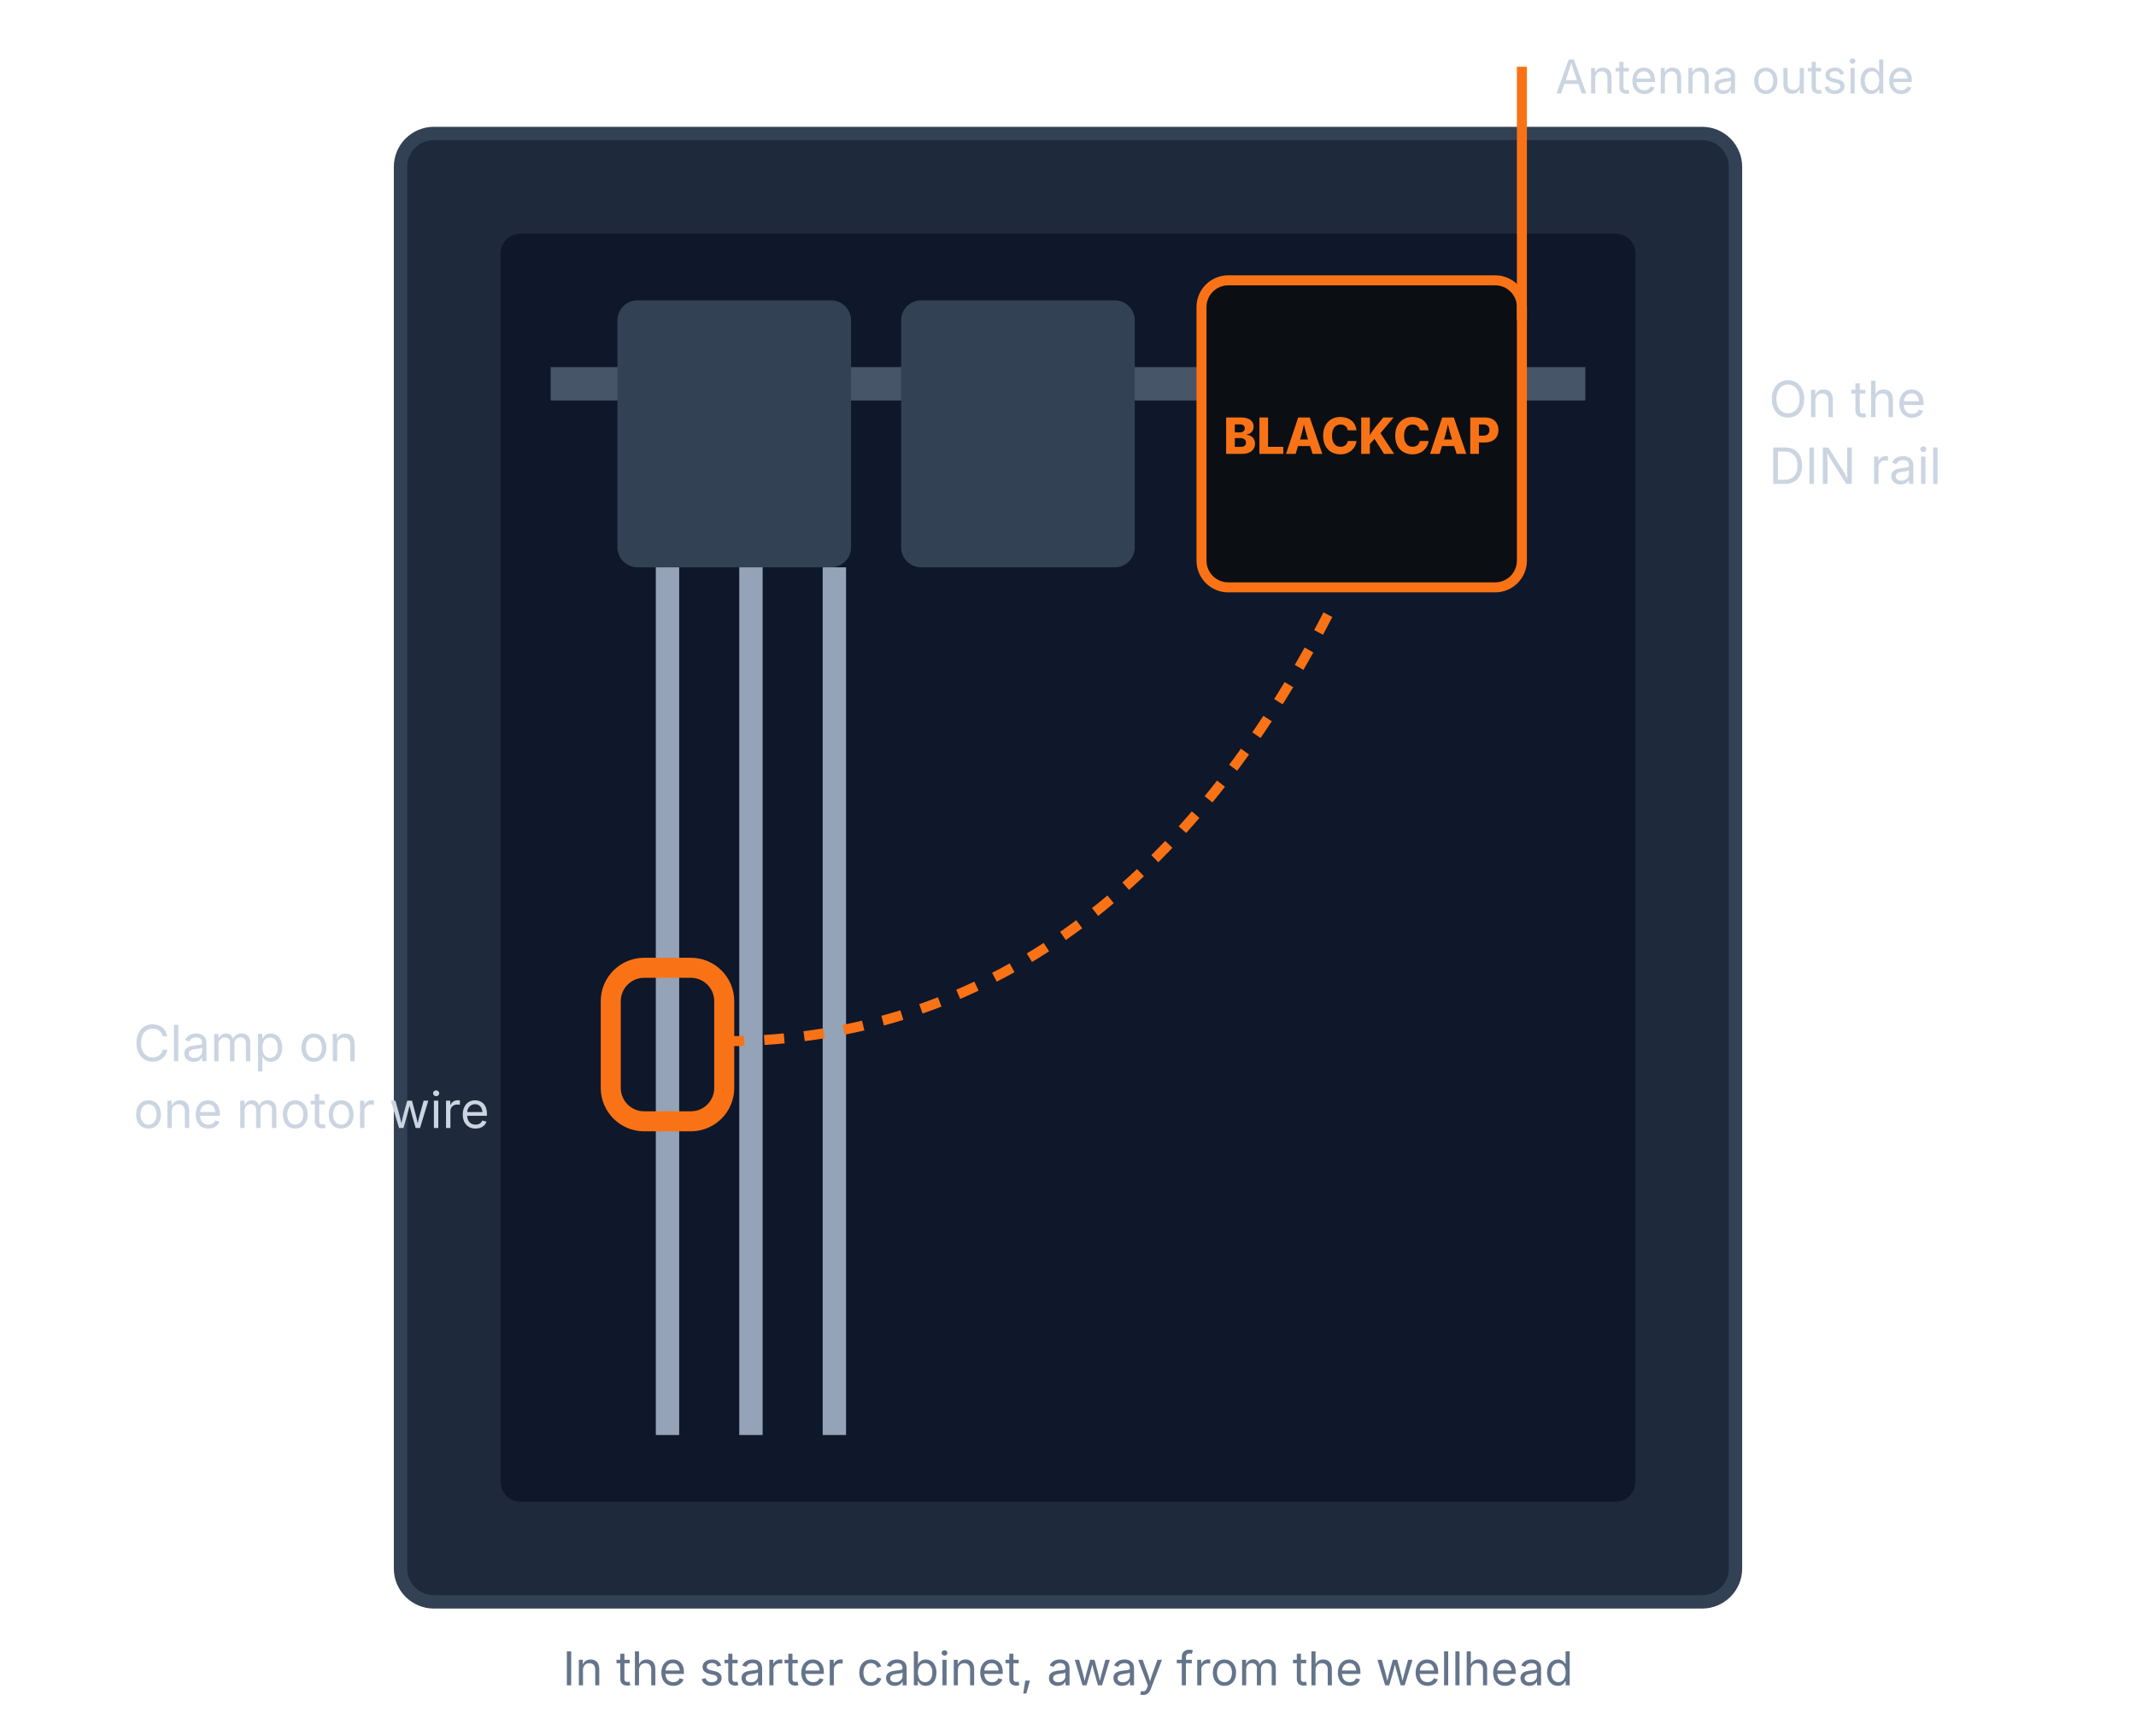
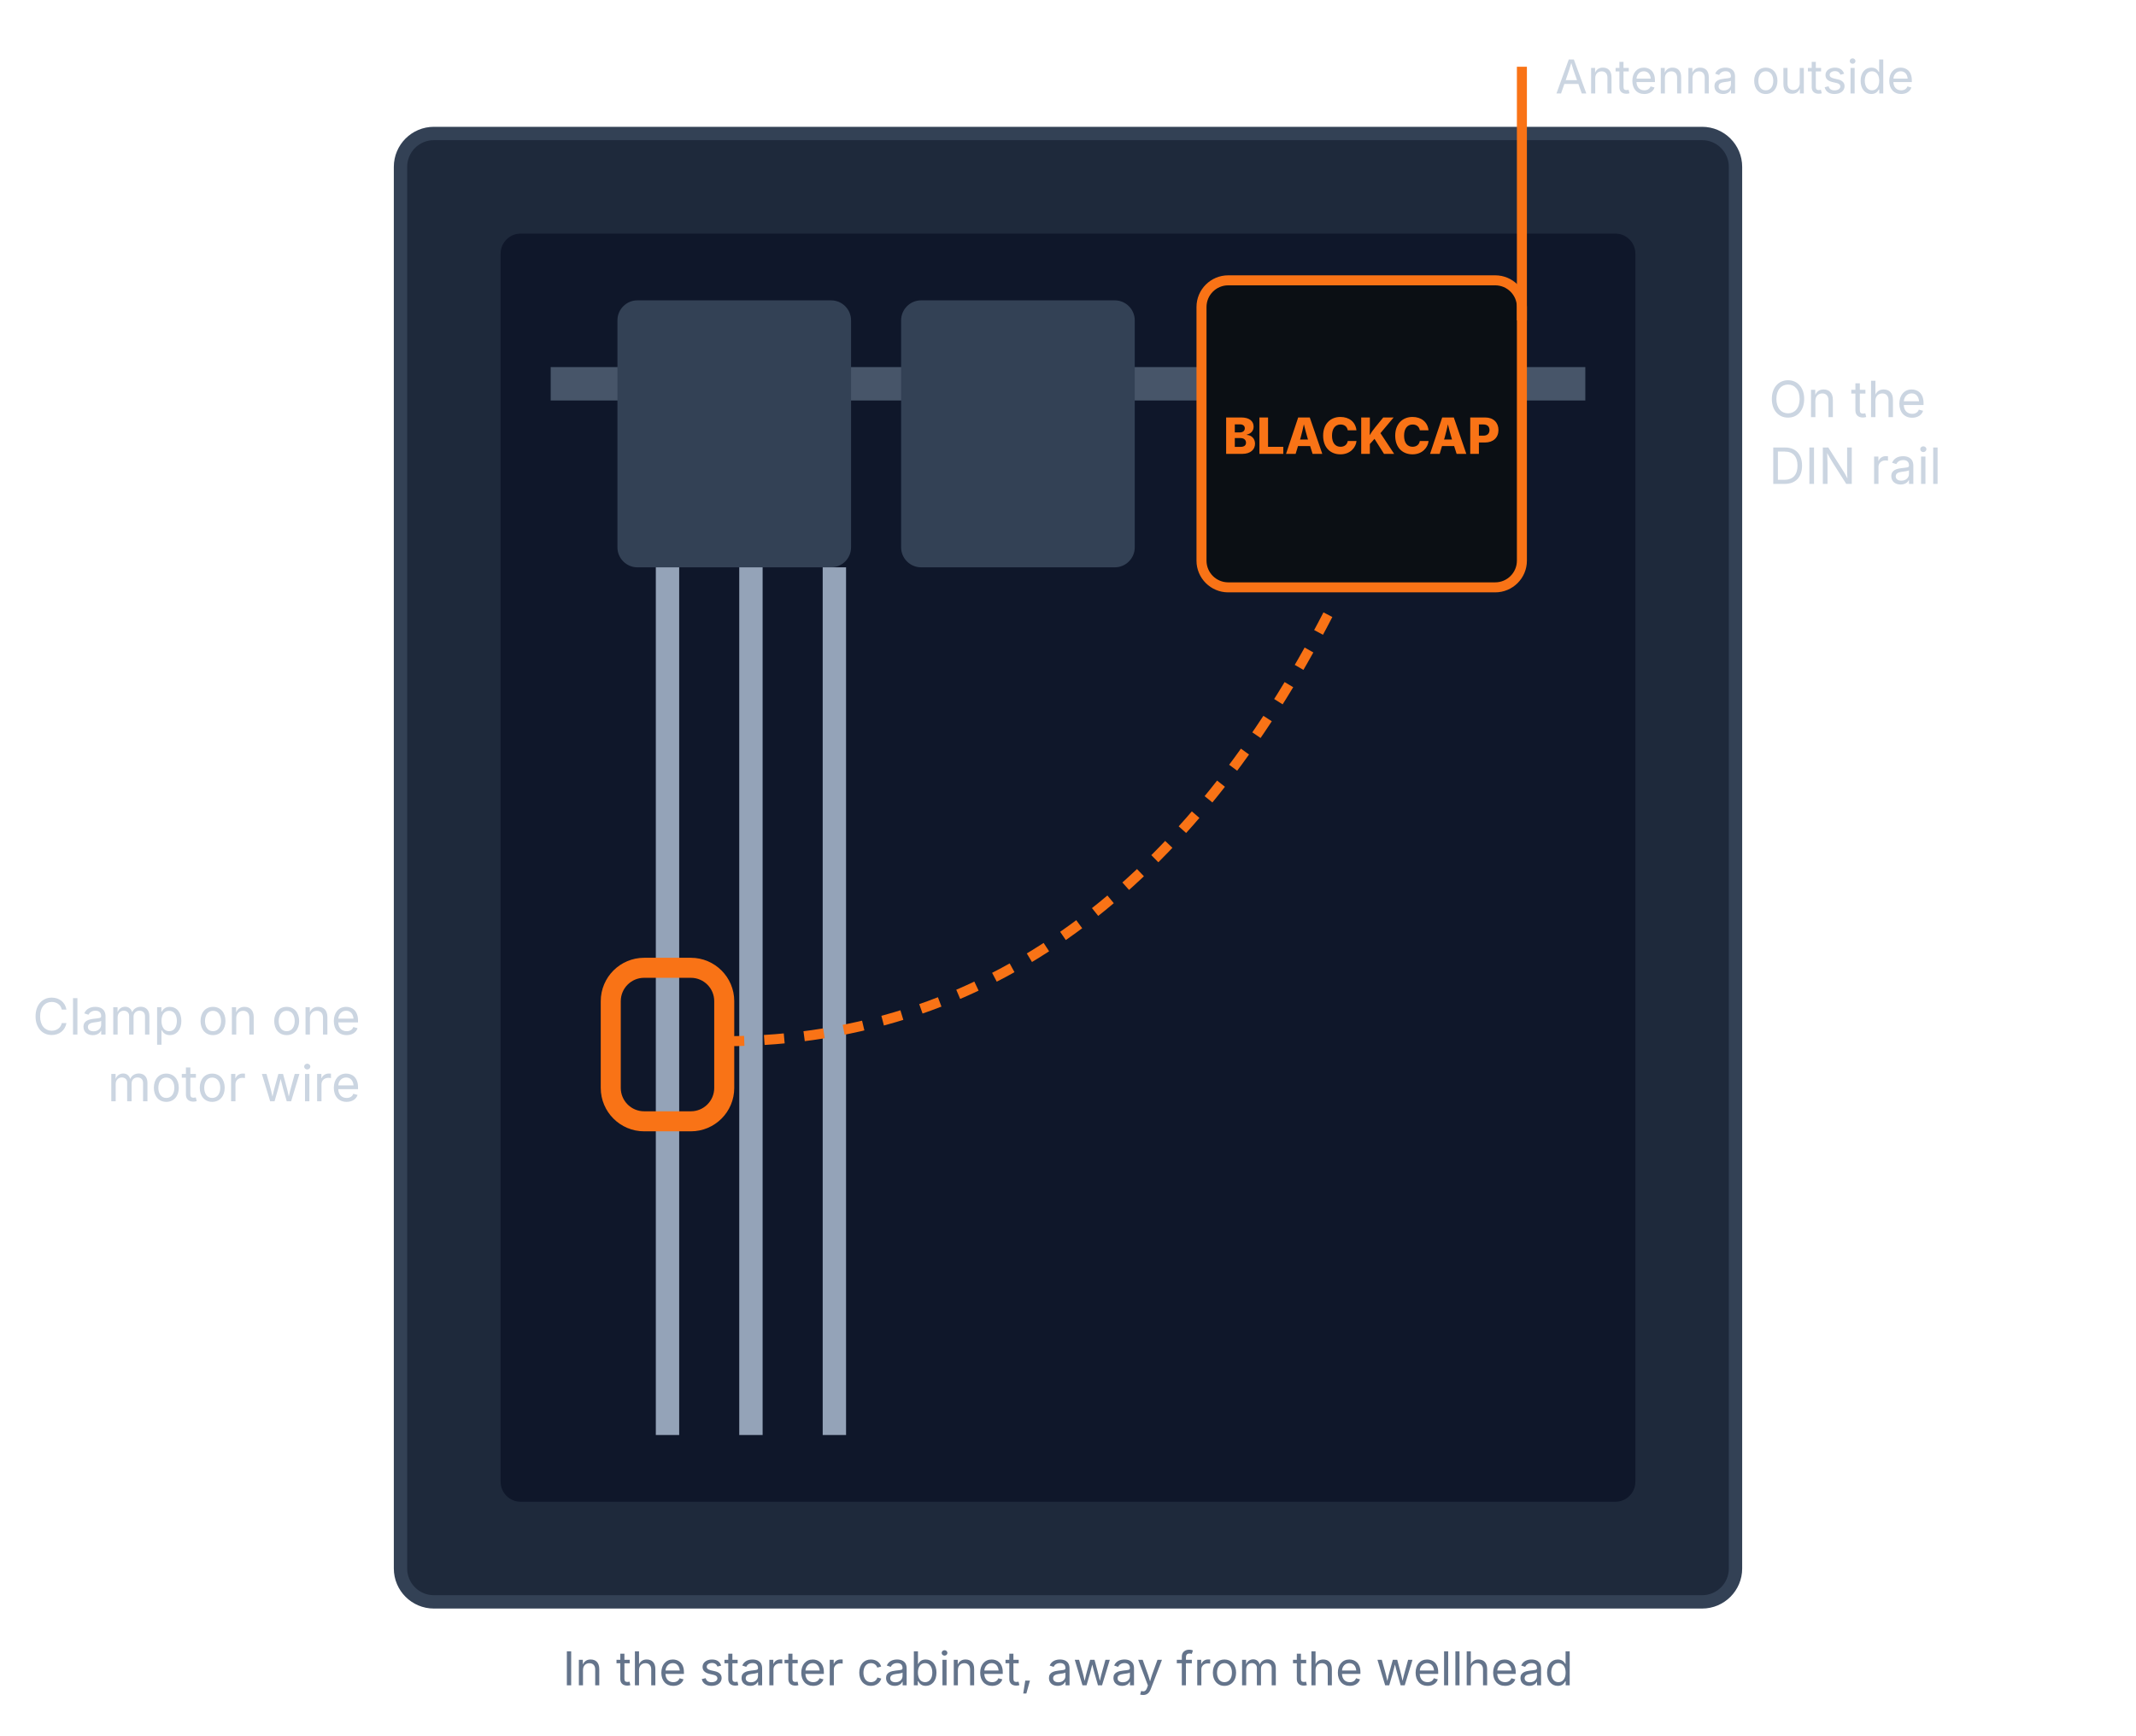
<svg xmlns="http://www.w3.org/2000/svg" viewBox="0 0 640 520" width="100%" height="100%" preserveAspectRatio="xMidYMid meet" font-family="Inter, Helvetica, Arial, sans-serif">
  <rect x="120" y="40" width="400" height="440" rx="10" fill="#1e293b" stroke="#334155" stroke-width="4" />
  <rect x="150" y="70" width="340" height="380" rx="6" fill="#0f172a" />
  <rect x="165" y="110" width="310" height="10" fill="#475569" />
  <rect x="185" y="90" width="70" height="80" rx="6" fill="#334155" />
  <rect x="270" y="90" width="70" height="80" rx="6" fill="#334155" />
  <rect x="360" y="84" width="96" height="92" rx="8" fill="#0b0f14" stroke="#f97316" stroke-width="3" />
  <text x="408" y="136" font-size="15" font-weight="800" fill="#f97316" text-anchor="middle">BLACKCAP</text>
  <line x1="200" y1="170" x2="200" y2="430" stroke="#94a3b8" stroke-width="7" />
  <line x1="225" y1="170" x2="225" y2="430" stroke="#94a3b8" stroke-width="7" />
  <line x1="250" y1="170" x2="250" y2="430" stroke="#94a3b8" stroke-width="7" />
  <rect x="183" y="290" width="34" height="46" rx="10" fill="none" stroke="#f97316" stroke-width="6" />
  <path d="M217,312 C300,312 360,260 400,180" fill="none" stroke="#f97316" stroke-width="3" stroke-dasharray="6 6" />
-   <text x="40" y="318" font-size="15" fill="#cbd5e1">Clamp on</text>
-   <text x="40" y="338" font-size="15" fill="#cbd5e1">one motor wire</text>
+   <text x="108" y="310" font-size="15" fill="#cbd5e1" text-anchor="end">Clamp on one</text>
+   <text x="108" y="330" font-size="15" fill="#cbd5e1" text-anchor="end">motor wire</text>
  <text x="530" y="125" font-size="15" fill="#cbd5e1">On the</text>
  <text x="530" y="145" font-size="15" fill="#cbd5e1">DIN rail</text>
  <line x1="456" y1="96" x2="456" y2="20" stroke="#f97316" stroke-width="3" />
  <text x="466" y="28" font-size="14" fill="#cbd5e1">Antenna outside</text>
  <text x="320" y="505" font-size="14" fill="#64748b" text-anchor="middle">In the starter cabinet, away from the wellhead</text>
</svg>
